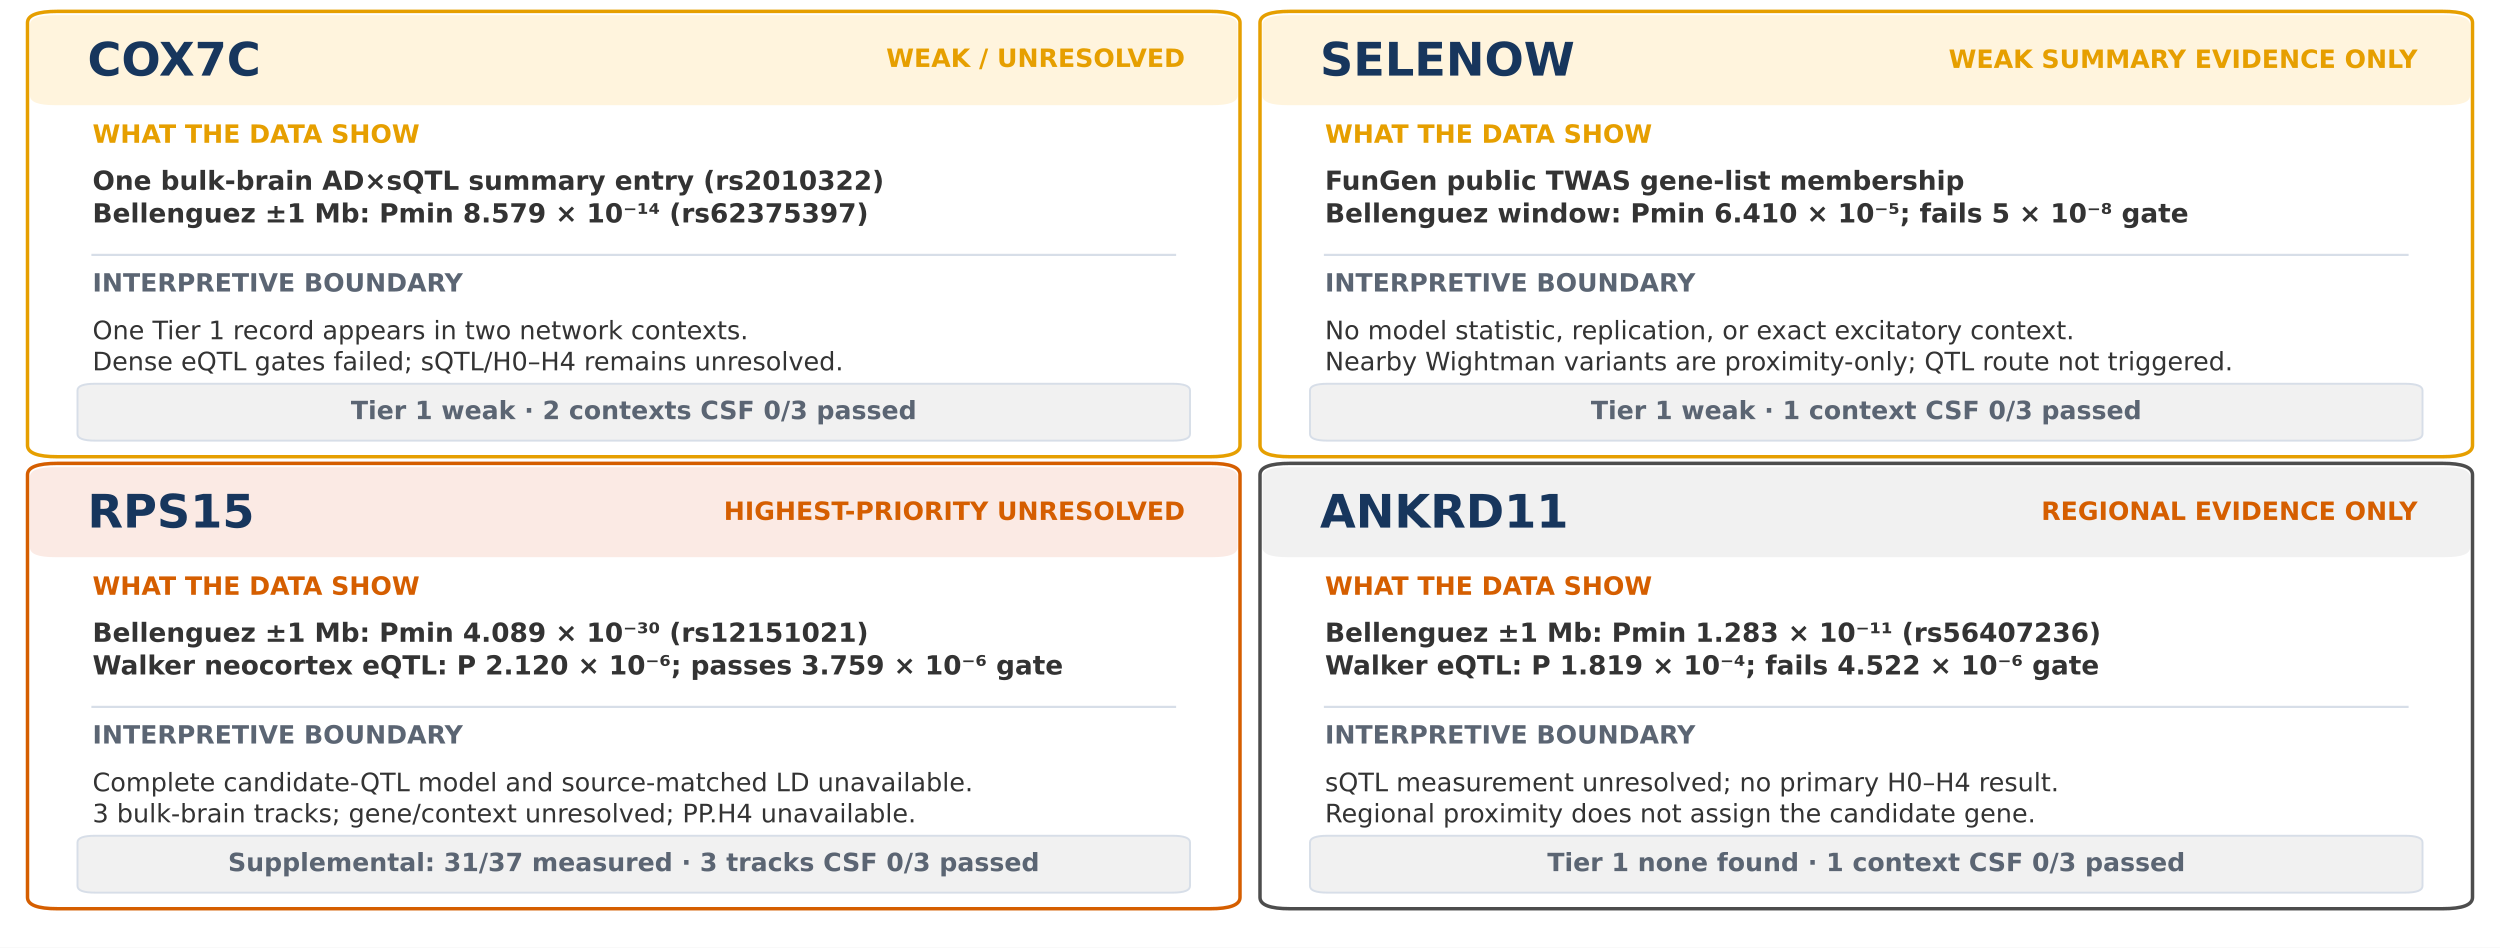
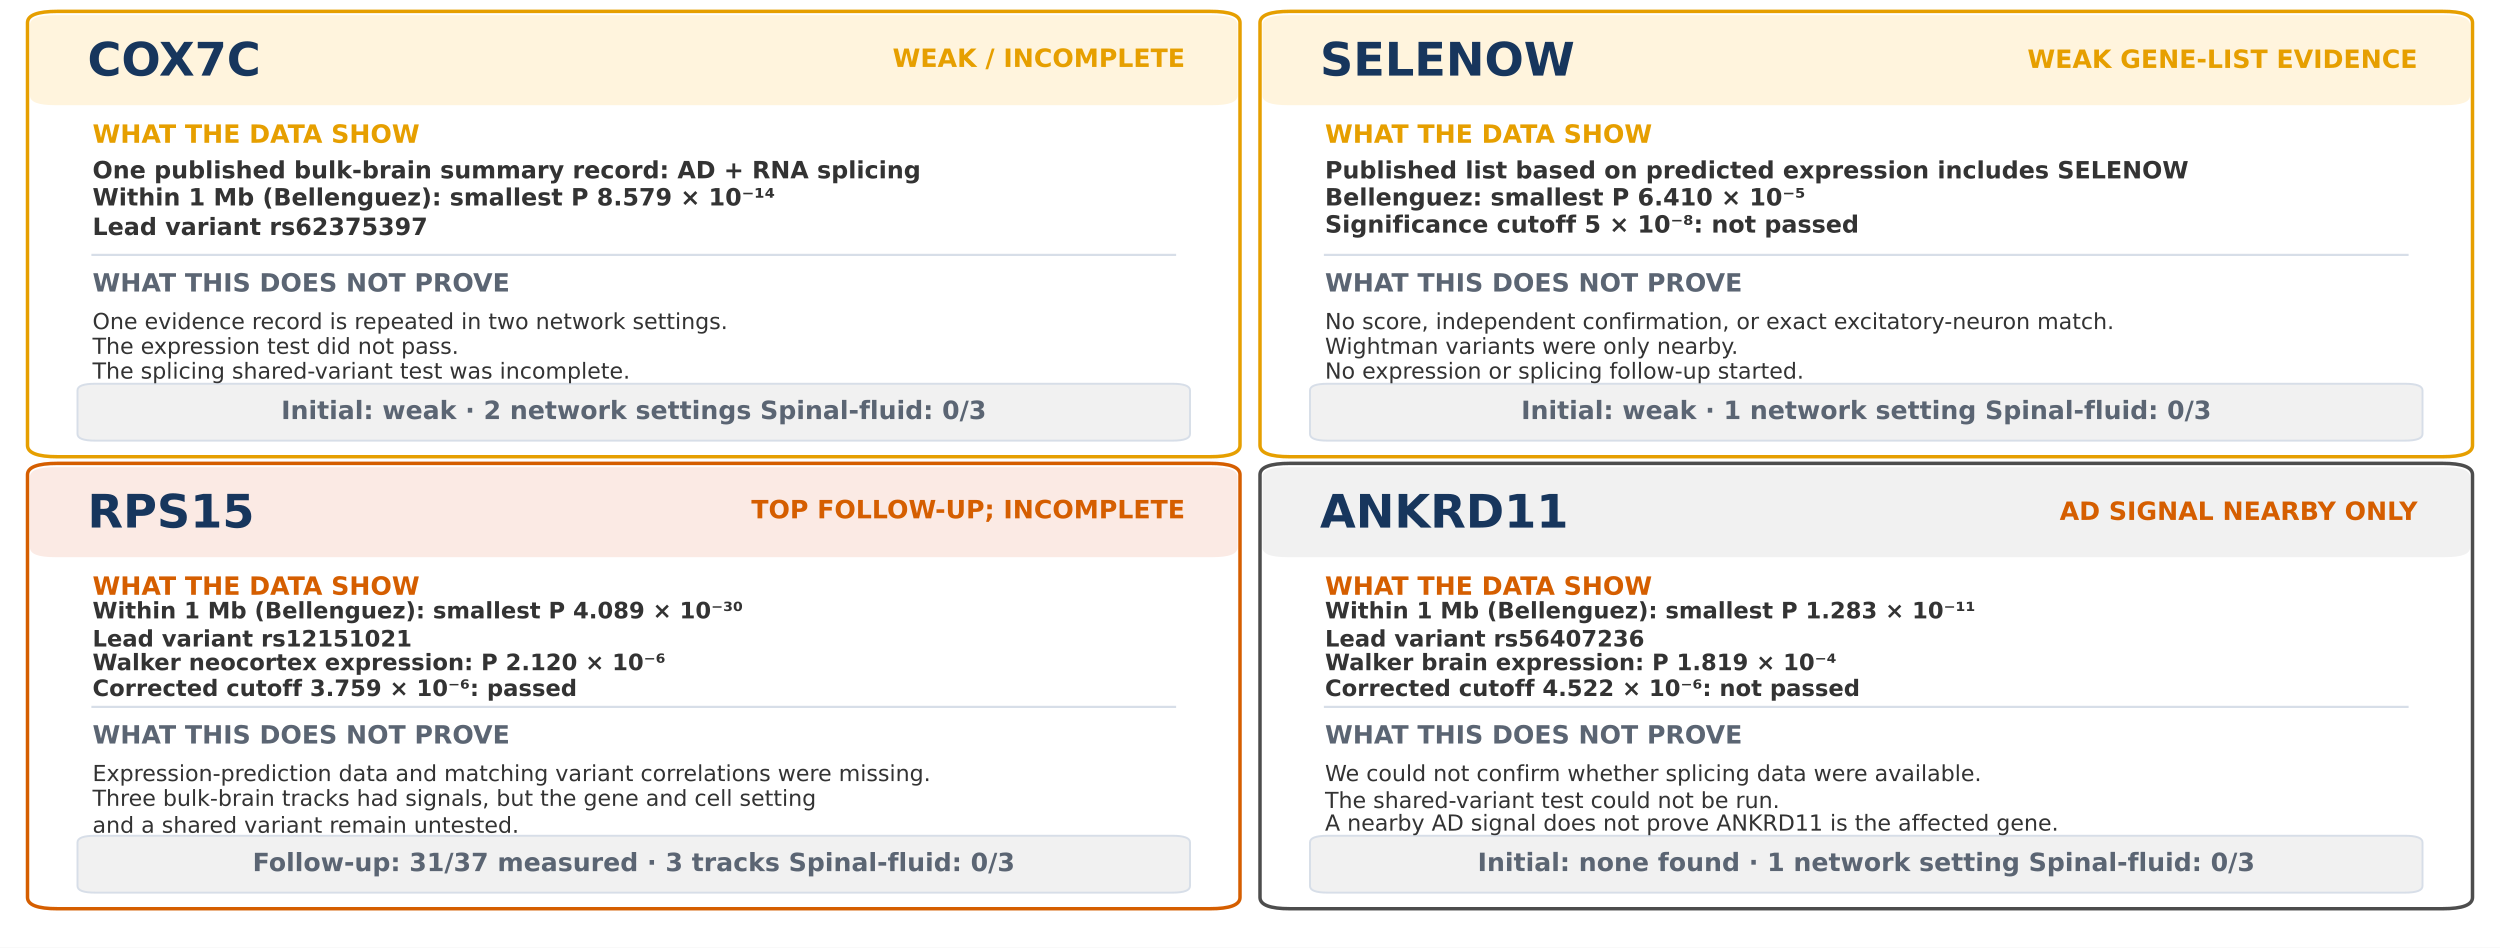
<svg xmlns="http://www.w3.org/2000/svg" width="892.8pt" height="338.4pt" viewBox="0 0 892.8 338.4" version="1.1">
  <defs>
    <style type="text/css">*{stroke-linejoin: round; stroke-linecap: butt}</style>
  </defs>
  <g id="figure_1">
    <g id="patch_1">
      <path d="M 0 338.4  L 892.8 338.4  L 892.8 0  L 0 0  z " style="fill: #ffffff" />
    </g>
    <g id="axes_1">
      <g id="patch_2">
        <path d="M 20.534 163.109  L 432.115 163.109  Q 442.829 163.109 442.829 159.048  L 442.829 8.122  Q 442.829 4.061 432.115 4.061  L 20.534 4.061  Q 9.821 4.061 9.821 8.122  L 9.821 159.048  Q 9.821 163.109 20.534 163.109  z " clip-path="url(#pca04678265)" style="fill: #ffffff; stroke: #e69f00; stroke-width: 1.25; stroke-linejoin: miter" />
      </g>
      <g id="patch_3">
        <path d="M 19.642 37.562  L 433.008 37.562  Q 441.936 37.562 441.936 34.178  L 441.936 8.798  Q 441.936 5.414 433.008 5.414  L 19.642 5.414  Q 10.714 5.414 10.714 8.798  L 10.714 34.178  Q 10.714 37.562 19.642 37.562  z " clip-path="url(#pca04678265)" style="fill: #fff4dd" />
      </g>
      <g id="patch_4">
        <path d="M 33.926 157.356  L 418.723 157.356  Q 424.973 157.356 424.973 154.987  L 424.973 139.421  Q 424.973 137.052 418.723 137.052  L 33.926 137.052  Q 27.677 137.052 27.677 139.421  L 27.677 154.987  Q 27.677 157.356 33.926 157.356  z " clip-path="url(#pca04678265)" style="fill: #f1f1f1; stroke: #d7dee8; stroke-width: 0.7; stroke-linejoin: miter" />
      </g>
      <g id="patch_5">
        <path d="M 460.685 163.109  L 872.266 163.109  Q 882.979 163.109 882.979 159.048  L 882.979 8.122  Q 882.979 4.061 872.266 4.061  L 460.685 4.061  Q 449.971 4.061 449.971 8.122  L 449.971 159.048  Q 449.971 163.109 460.685 163.109  z " clip-path="url(#pca04678265)" style="fill: #ffffff; stroke: #e69f00; stroke-width: 1.25; stroke-linejoin: miter" />
      </g>
      <g id="patch_6">
        <path d="M 459.792 37.562  L 873.158 37.562  Q 882.086 37.562 882.086 34.178  L 882.086 8.798  Q 882.086 5.414 873.158 5.414  L 459.792 5.414  Q 450.864 5.414 450.864 8.798  L 450.864 34.178  Q 450.864 37.562 459.792 37.562  z " clip-path="url(#pca04678265)" style="fill: #fff4dd" />
      </g>
      <g id="patch_7">
        <path d="M 474.077 157.356  L 858.874 157.356  Q 865.123 157.356 865.123 154.987  L 865.123 139.421  Q 865.123 137.052 858.874 137.052  L 474.077 137.052  Q 467.827 137.052 467.827 139.421  L 467.827 154.987  Q 467.827 157.356 474.077 157.356  z " clip-path="url(#pca04678265)" style="fill: #f1f1f1; stroke: #d7dee8; stroke-width: 0.7; stroke-linejoin: miter" />
      </g>
      <g id="patch_8">
        <path d="M 20.534 324.526  L 432.115 324.526  Q 442.829 324.526 442.829 320.465  L 442.829 169.538  Q 442.829 165.478 432.115 165.478  L 20.534 165.478  Q 9.821 165.478 9.821 169.538  L 9.821 320.465  Q 9.821 324.526 20.534 324.526  z " clip-path="url(#pca04678265)" style="fill: #ffffff; stroke: #d55e00; stroke-width: 1.25; stroke-linejoin: miter" />
      </g>
      <g id="patch_9">
        <path d="M 19.642 198.979  L 433.008 198.979  Q 441.936 198.979 441.936 195.595  L 441.936 170.215  Q 441.936 166.831 433.008 166.831  L 19.642 166.831  Q 10.714 166.831 10.714 170.215  L 10.714 195.595  Q 10.714 198.979 19.642 198.979  z " clip-path="url(#pca04678265)" style="fill: #fbeae4" />
      </g>
      <g id="patch_10">
        <path d="M 33.926 318.773  L 418.723 318.773  Q 424.973 318.773 424.973 316.404  L 424.973 300.838  Q 424.973 298.469 418.723 298.469  L 33.926 298.469  Q 27.677 298.469 27.677 300.838  L 27.677 316.404  Q 27.677 318.773 33.926 318.773  z " clip-path="url(#pca04678265)" style="fill: #f1f1f1; stroke: #d7dee8; stroke-width: 0.7; stroke-linejoin: miter" />
      </g>
      <g id="patch_11">
        <path d="M 460.685 324.526  L 872.266 324.526  Q 882.979 324.526 882.979 320.465  L 882.979 169.538  Q 882.979 165.478 872.266 165.478  L 460.685 165.478  Q 449.971 165.478 449.971 169.538  L 449.971 320.465  Q 449.971 324.526 460.685 324.526  z " clip-path="url(#pca04678265)" style="fill: #ffffff; stroke: #4d4d4d; stroke-width: 1.25; stroke-linejoin: miter" />
      </g>
      <g id="patch_12">
        <path d="M 459.792 198.979  L 873.158 198.979  Q 882.086 198.979 882.086 195.595  L 882.086 170.215  Q 882.086 166.831 873.158 166.831  L 459.792 166.831  Q 450.864 166.831 450.864 170.215  L 450.864 195.595  Q 450.864 198.979 459.792 198.979  z " clip-path="url(#pca04678265)" style="fill: #f1f1f1" />
      </g>
      <g id="patch_13">
        <path d="M 474.077 318.773  L 858.874 318.773  Q 865.123 318.773 865.123 316.404  L 865.123 300.838  Q 865.123 298.469 858.874 298.469  L 474.077 298.469  Q 467.827 298.469 467.827 300.838  L 467.827 316.404  Q 467.827 318.773 474.077 318.773  z " clip-path="url(#pca04678265)" style="fill: #f1f1f1; stroke: #d7dee8; stroke-width: 0.7; stroke-linejoin: miter" />
      </g>
      <g id="line2d_1">
        <path d="M 33.034 91.03  L 419.616 91.03  " clip-path="url(#pca04678265)" style="fill: none; stroke: #d7dee8; stroke-width: 0.8; stroke-linecap: square" />
      </g>
      <g id="line2d_2">
        <path d="M 473.184 91.03  L 859.766 91.03  " clip-path="url(#pca04678265)" style="fill: none; stroke: #d7dee8; stroke-width: 0.8; stroke-linecap: square" />
      </g>
      <g id="line2d_3">
        <path d="M 33.034 252.446  L 419.616 252.446  " clip-path="url(#pca04678265)" style="fill: none; stroke: #d7dee8; stroke-width: 0.8; stroke-linecap: square" />
      </g>
      <g id="line2d_4">
        <path d="M 473.184 252.446  L 859.766 252.446  " clip-path="url(#pca04678265)" style="fill: none; stroke: #d7dee8; stroke-width: 0.8; stroke-linecap: square" />
      </g>
      <g id="text_1">
        <text style="font-weight: 700; font-size: 16.5px; font-family: 'DejaVu Sans', 'Arial', 'Helvetica', sans-serif; text-anchor: start; fill: #17365d" x="31.248" y="26.987" transform="rotate(-0 31.248 26.98654)">COX7C</text>
      </g>
      <g id="text_2">
-         <text style="font-weight: 700; font-size: 9px; font-family: 'DejaVu Sans', 'Arial', 'Helvetica', sans-serif; text-anchor: end; fill: #e69f00" x="423.187" y="23.903" transform="rotate(-0 423.1872 23.90299)">WEAK / UNRESOLVED</text>
+         <text style="font-weight: 700; font-size: 9px; font-family: 'DejaVu Sans', 'Arial', 'Helvetica', sans-serif; text-anchor: end; fill: #e69f00" x="423.187" y="23.903" transform="rotate(-0 423.1872 23.90299)">WEAK / INCOMPLETE</text>
      </g>
      <g id="text_3">
        <text style="font-weight: 700; font-size: 9px; font-family: 'DejaVu Sans', 'Arial', 'Helvetica', sans-serif; text-anchor: start; fill: #e69f00" x="33.034" y="50.99" transform="rotate(-0 33.0336 50.99026)">WHAT THE DATA SHOW</text>
      </g>
      <g id="text_4">
-         <text style="font-weight: 700; font-size: 9.4px; font-family: 'DejaVu Sans', 'Arial', 'Helvetica', sans-serif; fill: #333333" transform="translate(33.0336 67.79309)">One bulk-brain AD×sQTL summary entry (rs2010322)</text>
-         <text style="font-weight: 700; font-size: 9.4px; font-family: 'DejaVu Sans', 'Arial', 'Helvetica', sans-serif; fill: #333333" transform="translate(33.0336 79.44909)">Bellenguez ±1 Mb: Pmin 8.579 × 10⁻¹⁴ (rs62375397)</text>
+         <text style="font-weight: 700; font-size: 8.5px; font-family: 'DejaVu Sans', 'Arial', 'Helvetica', sans-serif; fill: #333333" transform="translate(33.0336 63.68627)">One published bulk-brain summary record: AD + RNA splicing</text>
+         <text style="font-weight: 700; font-size: 8.5px; font-family: 'DejaVu Sans', 'Arial', 'Helvetica', sans-serif; fill: #333333" transform="translate(33.0336 73.37627)">Within 1 Mb (Bellenguez): smallest P 8.579 × 10⁻¹⁴</text>
+         <text style="font-weight: 700; font-size: 8.5px; font-family: 'DejaVu Sans', 'Arial', 'Helvetica', sans-serif; fill: #333333" transform="translate(33.0336 83.92291)">Lead variant rs62375397</text>
      </g>
      <g id="text_5">
-         <text style="font-weight: 700; font-size: 9px; font-family: 'DejaVu Sans', 'Arial', 'Helvetica', sans-serif; text-anchor: start; fill: #5b6573" x="33.034" y="104.119" transform="rotate(-0 33.0336 104.1191)">INTERPRETIVE BOUNDARY</text>
+         <text style="font-weight: 700; font-size: 9px; font-family: 'DejaVu Sans', 'Arial', 'Helvetica', sans-serif; text-anchor: start; fill: #5b6573" x="33.034" y="104.119" transform="rotate(-0 33.0336 104.1191)">WHAT THIS DOES NOT PROVE</text>
      </g>
      <g id="text_6">
-         <text style="font-size: 9.1px; font-family: 'DejaVu Sans', 'Arial', 'Helvetica', sans-serif; fill: #333333" transform="translate(33.0336 121.1528)">One Tier 1 record appears in two network contexts.</text>
-         <text style="font-size: 9.1px; font-family: 'DejaVu Sans', 'Arial', 'Helvetica', sans-serif; fill: #333333" transform="translate(33.0336 132.2548)">Dense eQTL gates failed; sQTL/H0–H4 remains unresolved.</text>
+         <text style="font-size: 7.9px; font-family: 'DejaVu Sans', 'Arial', 'Helvetica', sans-serif; fill: #333333" transform="translate(33.0336 117.5247)">One evidence record is repeated in two network settings.</text>
+         <text style="font-size: 7.9px; font-family: 'DejaVu Sans', 'Arial', 'Helvetica', sans-serif; fill: #333333" transform="translate(33.0336 126.3727)">The expression test did not pass.</text>
+         <text style="font-size: 7.9px; font-family: 'DejaVu Sans', 'Arial', 'Helvetica', sans-serif; fill: #333333" transform="translate(33.0336 135.2207)">The splicing shared-variant test was incomplete.</text>
      </g>
      <g id="text_7">
-         <text style="font-weight: 700; font-size: 9px; font-family: 'DejaVu Sans', 'Arial', 'Helvetica', sans-serif; text-anchor: middle; fill: #5b6573" x="226.325" y="149.687" transform="rotate(-0 226.3248 149.6874)">Tier 1 weak · 2 contexts     CSF 0/3 passed</text>
+         <text style="font-weight: 700; font-size: 9px; font-family: 'DejaVu Sans', 'Arial', 'Helvetica', sans-serif; text-anchor: middle; fill: #5b6573" x="226.325" y="149.652" transform="rotate(-0 226.3248 149.6523)">Initial: weak · 2 network settings     Spinal-fluid: 0/3</text>
      </g>
      <g id="text_8">
        <text style="font-weight: 700; font-size: 16.5px; font-family: 'DejaVu Sans', 'Arial', 'Helvetica', sans-serif; text-anchor: start; fill: #17365d" x="471.398" y="26.987" transform="rotate(-0 471.3984 26.98654)">SELENOW</text>
      </g>
      <g id="text_9">
-         <text style="font-weight: 700; font-size: 9px; font-family: 'DejaVu Sans', 'Arial', 'Helvetica', sans-serif; text-anchor: end; fill: #e69f00" x="863.338" y="24.257" transform="rotate(-0 863.3376 24.25666)">WEAK SUMMARY EVIDENCE ONLY</text>
+         <text style="font-weight: 700; font-size: 9px; font-family: 'DejaVu Sans', 'Arial', 'Helvetica', sans-serif; text-anchor: end; fill: #e69f00" x="863.338" y="24.257" transform="rotate(-0 863.3376 24.25666)">WEAK GENE-LIST EVIDENCE</text>
      </g>
      <g id="text_10">
        <text style="font-weight: 700; font-size: 9px; font-family: 'DejaVu Sans', 'Arial', 'Helvetica', sans-serif; text-anchor: start; fill: #e69f00" x="473.184" y="50.99" transform="rotate(-0 473.184 50.99026)">WHAT THE DATA SHOW</text>
      </g>
      <g id="text_11">
-         <text style="font-weight: 700; font-size: 9.4px; font-family: 'DejaVu Sans', 'Arial', 'Helvetica', sans-serif; fill: #333333" transform="translate(473.184 67.79309)">FunGen public TWAS gene-list membership</text>
-         <text style="font-weight: 700; font-size: 9.4px; font-family: 'DejaVu Sans', 'Arial', 'Helvetica', sans-serif; fill: #333333" transform="translate(473.184 79.44909)">Bellenguez window: Pmin 6.410 × 10⁻⁵; fails 5 × 10⁻⁸ gate</text>
+         <text style="font-weight: 700; font-size: 8.5px; font-family: 'DejaVu Sans', 'Arial', 'Helvetica', sans-serif; fill: #333333" transform="translate(473.184 63.71947)">Published list based on predicted expression includes SELENOW</text>
+         <text style="font-weight: 700; font-size: 8.5px; font-family: 'DejaVu Sans', 'Arial', 'Helvetica', sans-serif; fill: #333333" transform="translate(473.184 73.37627)">Bellenguez: smallest P 6.410 × 10⁻⁵</text>
+         <text style="font-weight: 700; font-size: 8.5px; font-family: 'DejaVu Sans', 'Arial', 'Helvetica', sans-serif; fill: #333333" transform="translate(473.184 83.06627)">Significance cutoff 5 × 10⁻⁸: not passed</text>
      </g>
      <g id="text_12">
-         <text style="font-weight: 700; font-size: 9px; font-family: 'DejaVu Sans', 'Arial', 'Helvetica', sans-serif; text-anchor: start; fill: #5b6573" x="473.184" y="104.119" transform="rotate(-0 473.184 104.1191)">INTERPRETIVE BOUNDARY</text>
+         <text style="font-weight: 700; font-size: 9px; font-family: 'DejaVu Sans', 'Arial', 'Helvetica', sans-serif; text-anchor: start; fill: #5b6573" x="473.184" y="104.119" transform="rotate(-0 473.184 104.1191)">WHAT THIS DOES NOT PROVE</text>
      </g>
      <g id="text_13">
-         <text style="font-size: 9.1px; font-family: 'DejaVu Sans', 'Arial', 'Helvetica', sans-serif; fill: #333333" transform="translate(473.184 121.1528)">No model statistic, replication, or exact excitatory context.</text>
-         <text style="font-size: 9.1px; font-family: 'DejaVu Sans', 'Arial', 'Helvetica', sans-serif; fill: #333333" transform="translate(473.184 132.2548)">Nearby Wightman variants are proximity-only; QTL route not triggered.</text>
+         <text style="font-size: 7.9px; font-family: 'DejaVu Sans', 'Arial', 'Helvetica', sans-serif; fill: #333333" transform="translate(473.184 117.5247)">No score, independent confirmation, or exact excitatory-neuron match.</text>
+         <text style="font-size: 7.9px; font-family: 'DejaVu Sans', 'Arial', 'Helvetica', sans-serif; fill: #333333" transform="translate(473.184 126.3727)">Wightman variants were only nearby.</text>
+         <text style="font-size: 7.9px; font-family: 'DejaVu Sans', 'Arial', 'Helvetica', sans-serif; fill: #333333" transform="translate(473.184 135.2207)">No expression or splicing follow-up started.</text>
      </g>
      <g id="text_14">
-         <text style="font-weight: 700; font-size: 9px; font-family: 'DejaVu Sans', 'Arial', 'Helvetica', sans-serif; text-anchor: middle; fill: #5b6573" x="666.475" y="149.687" transform="rotate(-0 666.4752 149.6874)">Tier 1 weak · 1 context     CSF 0/3 passed</text>
+         <text style="font-weight: 700; font-size: 9px; font-family: 'DejaVu Sans', 'Arial', 'Helvetica', sans-serif; text-anchor: middle; fill: #5b6573" x="666.475" y="149.652" transform="rotate(-0 666.4752 149.6523)">Initial: weak · 1 network setting     Spinal-fluid: 0/3</text>
      </g>
      <g id="text_15">
        <text style="font-weight: 700; font-size: 16.5px; font-family: 'DejaVu Sans', 'Arial', 'Helvetica', sans-serif; text-anchor: start; fill: #17365d" x="31.248" y="188.403" transform="rotate(-0 31.248 188.4033)">RPS15</text>
      </g>
      <g id="text_16">
-         <text style="font-weight: 700; font-size: 9px; font-family: 'DejaVu Sans', 'Arial', 'Helvetica', sans-serif; text-anchor: end; fill: #d55e00" x="423.187" y="185.673" transform="rotate(-0 423.1872 185.6735)">HIGHEST-PRIORITY UNRESOLVED</text>
+         <text style="font-weight: 700; font-size: 9px; font-family: 'DejaVu Sans', 'Arial', 'Helvetica', sans-serif; text-anchor: end; fill: #d55e00" x="423.187" y="185.098" transform="rotate(-0 423.1872 185.0983)">TOP FOLLOW-UP; INCOMPLETE</text>
      </g>
      <g id="text_17">
        <text style="font-weight: 700; font-size: 9px; font-family: 'DejaVu Sans', 'Arial', 'Helvetica', sans-serif; text-anchor: start; fill: #d55e00" x="33.034" y="212.407" transform="rotate(-0 33.0336 212.4071)">WHAT THE DATA SHOW</text>
      </g>
      <g id="text_18">
-         <text style="font-weight: 700; font-size: 9.4px; font-family: 'DejaVu Sans', 'Arial', 'Helvetica', sans-serif; fill: #333333" transform="translate(33.0336 229.2099)">Bellenguez ±1 Mb: Pmin 4.089 × 10⁻³⁰ (rs12151021)</text>
-         <text style="font-weight: 700; font-size: 9.4px; font-family: 'DejaVu Sans', 'Arial', 'Helvetica', sans-serif; fill: #333333" transform="translate(33.0336 240.8659)">Walker neocortex eQTL: P 2.120 × 10⁻⁶; passes 3.759 × 10⁻⁶ gate</text>
+         <text style="font-weight: 700; font-size: 8.1px; font-family: 'DejaVu Sans', 'Arial', 'Helvetica', sans-serif; fill: #333333" transform="translate(33.0336 220.8333)">Within 1 Mb (Bellenguez): smallest P 4.089 × 10⁻³⁰</text>
+         <text style="font-weight: 700; font-size: 8.1px; font-family: 'DejaVu Sans', 'Arial', 'Helvetica', sans-serif; fill: #333333" transform="translate(33.0336 230.8836)">Lead variant rs12151021</text>
+         <text style="font-weight: 700; font-size: 8.1px; font-family: 'DejaVu Sans', 'Arial', 'Helvetica', sans-serif; fill: #333333" transform="translate(33.0336 239.3329)">Walker neocortex expression: P 2.120 × 10⁻⁶</text>
+         <text style="font-weight: 700; font-size: 8.1px; font-family: 'DejaVu Sans', 'Arial', 'Helvetica', sans-serif; fill: #333333" transform="translate(33.0336 248.5669)">Corrected cutoff 3.759 × 10⁻⁶: passed</text>
      </g>
      <g id="text_19">
-         <text style="font-weight: 700; font-size: 9px; font-family: 'DejaVu Sans', 'Arial', 'Helvetica', sans-serif; text-anchor: start; fill: #5b6573" x="33.034" y="265.536" transform="rotate(-0 33.0336 265.5359)">INTERPRETIVE BOUNDARY</text>
+         <text style="font-weight: 700; font-size: 9px; font-family: 'DejaVu Sans', 'Arial', 'Helvetica', sans-serif; text-anchor: start; fill: #5b6573" x="33.034" y="265.536" transform="rotate(-0 33.0336 265.5359)">WHAT THIS DOES NOT PROVE</text>
      </g>
      <g id="text_20">
-         <text style="font-size: 9.1px; font-family: 'DejaVu Sans', 'Arial', 'Helvetica', sans-serif; fill: #333333" transform="translate(33.0336 282.5696)">Complete candidate-QTL model and source-matched LD unavailable.</text>
-         <text style="font-size: 9.1px; font-family: 'DejaVu Sans', 'Arial', 'Helvetica', sans-serif; fill: #333333" transform="translate(33.0336 293.6716)">3 bulk-brain tracks; gene/context unresolved; PP.H4 unavailable.</text>
+         <text style="font-size: 7.9px; font-family: 'DejaVu Sans', 'Arial', 'Helvetica', sans-serif; fill: #333333" transform="translate(33.0336 278.9415)">Expression-prediction data and matching variant correlations were missing.</text>
+         <text style="font-size: 7.9px; font-family: 'DejaVu Sans', 'Arial', 'Helvetica', sans-serif; fill: #333333" transform="translate(33.0336 287.7895)">Three bulk-brain tracks had signals, but the gene and cell setting</text>
+         <text style="font-size: 7.9px; font-family: 'DejaVu Sans', 'Arial', 'Helvetica', sans-serif; fill: #333333" transform="translate(33.0336 297.4028)">and a shared variant remain untested.</text>
      </g>
      <g id="text_21">
-         <text style="font-weight: 700; font-size: 9px; font-family: 'DejaVu Sans', 'Arial', 'Helvetica', sans-serif; text-anchor: middle; fill: #5b6573" x="226.325" y="311.104" transform="rotate(-0 226.3248 311.1042)">Supplemental: 31/37 measured · 3 tracks     CSF 0/3 passed</text>
+         <text style="font-weight: 700; font-size: 9px; font-family: 'DejaVu Sans', 'Arial', 'Helvetica', sans-serif; text-anchor: middle; fill: #5b6573" x="226.325" y="311.104" transform="rotate(-0 226.3248 311.1042)">Follow-up: 31/37 measured · 3 tracks     Spinal-fluid: 0/3</text>
      </g>
      <g id="text_22">
        <text style="font-weight: 700; font-size: 16.5px; font-family: 'DejaVu Sans', 'Arial', 'Helvetica', sans-serif; text-anchor: start; fill: #17365d" x="471.398" y="188.412" transform="rotate(-0 471.3984 188.4124)">ANKRD11</text>
      </g>
      <g id="text_23">
-         <text style="font-weight: 700; font-size: 9px; font-family: 'DejaVu Sans', 'Arial', 'Helvetica', sans-serif; text-anchor: end; fill: #d55e00" x="863.338" y="185.673" transform="rotate(-0 863.3376 185.6735)">REGIONAL EVIDENCE ONLY</text>
+         <text style="font-weight: 700; font-size: 9px; font-family: 'DejaVu Sans', 'Arial', 'Helvetica', sans-serif; text-anchor: end; fill: #d55e00" x="863.338" y="185.673" transform="rotate(-0 863.3376 185.6735)">AD SIGNAL NEARBY ONLY</text>
      </g>
      <g id="text_24">
        <text style="font-weight: 700; font-size: 9px; font-family: 'DejaVu Sans', 'Arial', 'Helvetica', sans-serif; text-anchor: start; fill: #d55e00" x="473.184" y="212.407" transform="rotate(-0 473.184 212.4071)">WHAT THE DATA SHOW</text>
      </g>
      <g id="text_25">
-         <text style="font-weight: 700; font-size: 9.4px; font-family: 'DejaVu Sans', 'Arial', 'Helvetica', sans-serif; fill: #333333" transform="translate(473.184 229.2099)">Bellenguez ±1 Mb: Pmin 1.283 × 10⁻¹¹ (rs56407236)</text>
-         <text style="font-weight: 700; font-size: 9.4px; font-family: 'DejaVu Sans', 'Arial', 'Helvetica', sans-serif; fill: #333333" transform="translate(473.184 240.8659)">Walker eQTL: P 1.819 × 10⁻⁴; fails 4.522 × 10⁻⁶ gate</text>
+         <text style="font-weight: 700; font-size: 8.1px; font-family: 'DejaVu Sans', 'Arial', 'Helvetica', sans-serif; fill: #333333" transform="translate(473.184 220.8333)">Within 1 Mb (Bellenguez): smallest P 1.283 × 10⁻¹¹</text>
+         <text style="font-weight: 700; font-size: 8.1px; font-family: 'DejaVu Sans', 'Arial', 'Helvetica', sans-serif; fill: #333333" transform="translate(473.184 230.8836)">Lead variant rs56407236</text>
+         <text style="font-weight: 700; font-size: 8.1px; font-family: 'DejaVu Sans', 'Arial', 'Helvetica', sans-serif; fill: #333333" transform="translate(473.184 239.3329)">Walker brain expression: P 1.819 × 10⁻⁴</text>
+         <text style="font-weight: 700; font-size: 8.1px; font-family: 'DejaVu Sans', 'Arial', 'Helvetica', sans-serif; fill: #333333" transform="translate(473.184 248.5669)">Corrected cutoff 4.522 × 10⁻⁶: not passed</text>
      </g>
      <g id="text_26">
-         <text style="font-weight: 700; font-size: 9px; font-family: 'DejaVu Sans', 'Arial', 'Helvetica', sans-serif; text-anchor: start; fill: #5b6573" x="473.184" y="265.536" transform="rotate(-0 473.184 265.5359)">INTERPRETIVE BOUNDARY</text>
+         <text style="font-weight: 700; font-size: 9px; font-family: 'DejaVu Sans', 'Arial', 'Helvetica', sans-serif; text-anchor: start; fill: #5b6573" x="473.184" y="265.536" transform="rotate(-0 473.184 265.5359)">WHAT THIS DOES NOT PROVE</text>
      </g>
      <g id="text_27">
-         <text style="font-size: 9.1px; font-family: 'DejaVu Sans', 'Arial', 'Helvetica', sans-serif; fill: #333333" transform="translate(473.184 282.5696)">sQTL measurement unresolved; no primary H0–H4 result.</text>
-         <text style="font-size: 9.1px; font-family: 'DejaVu Sans', 'Arial', 'Helvetica', sans-serif; fill: #333333" transform="translate(473.184 293.6716)">Regional proximity does not assign the candidate gene.</text>
+         <text style="font-size: 7.9px; font-family: 'DejaVu Sans', 'Arial', 'Helvetica', sans-serif; fill: #333333" transform="translate(473.184 278.9415)">We could not confirm whether splicing data were available.</text>
+         <text style="font-size: 7.9px; font-family: 'DejaVu Sans', 'Arial', 'Helvetica', sans-serif; fill: #333333" transform="translate(473.184 288.5548)">The shared-variant test could not be run.</text>
+         <text style="font-size: 7.9px; font-family: 'DejaVu Sans', 'Arial', 'Helvetica', sans-serif; fill: #333333" transform="translate(473.184 296.6375)">A nearby AD signal does not prove ANKRD11 is the affected gene.</text>
      </g>
      <g id="text_28">
-         <text style="font-weight: 700; font-size: 9px; font-family: 'DejaVu Sans', 'Arial', 'Helvetica', sans-serif; text-anchor: middle; fill: #5b6573" x="666.475" y="311.104" transform="rotate(-0 666.4752 311.1042)">Tier 1 none found · 1 context     CSF 0/3 passed</text>
+         <text style="font-weight: 700; font-size: 9px; font-family: 'DejaVu Sans', 'Arial', 'Helvetica', sans-serif; text-anchor: middle; fill: #5b6573" x="666.475" y="311.069" transform="rotate(-0 666.4752 311.0691)">Initial: none found · 1 network setting     Spinal-fluid: 0/3</text>
      </g>
    </g>
  </g>
  <defs>
    <clipPath id="pca04678265">
      <rect x="0" y="0" width="892.8" height="338.4" />
    </clipPath>
  </defs>
</svg>
